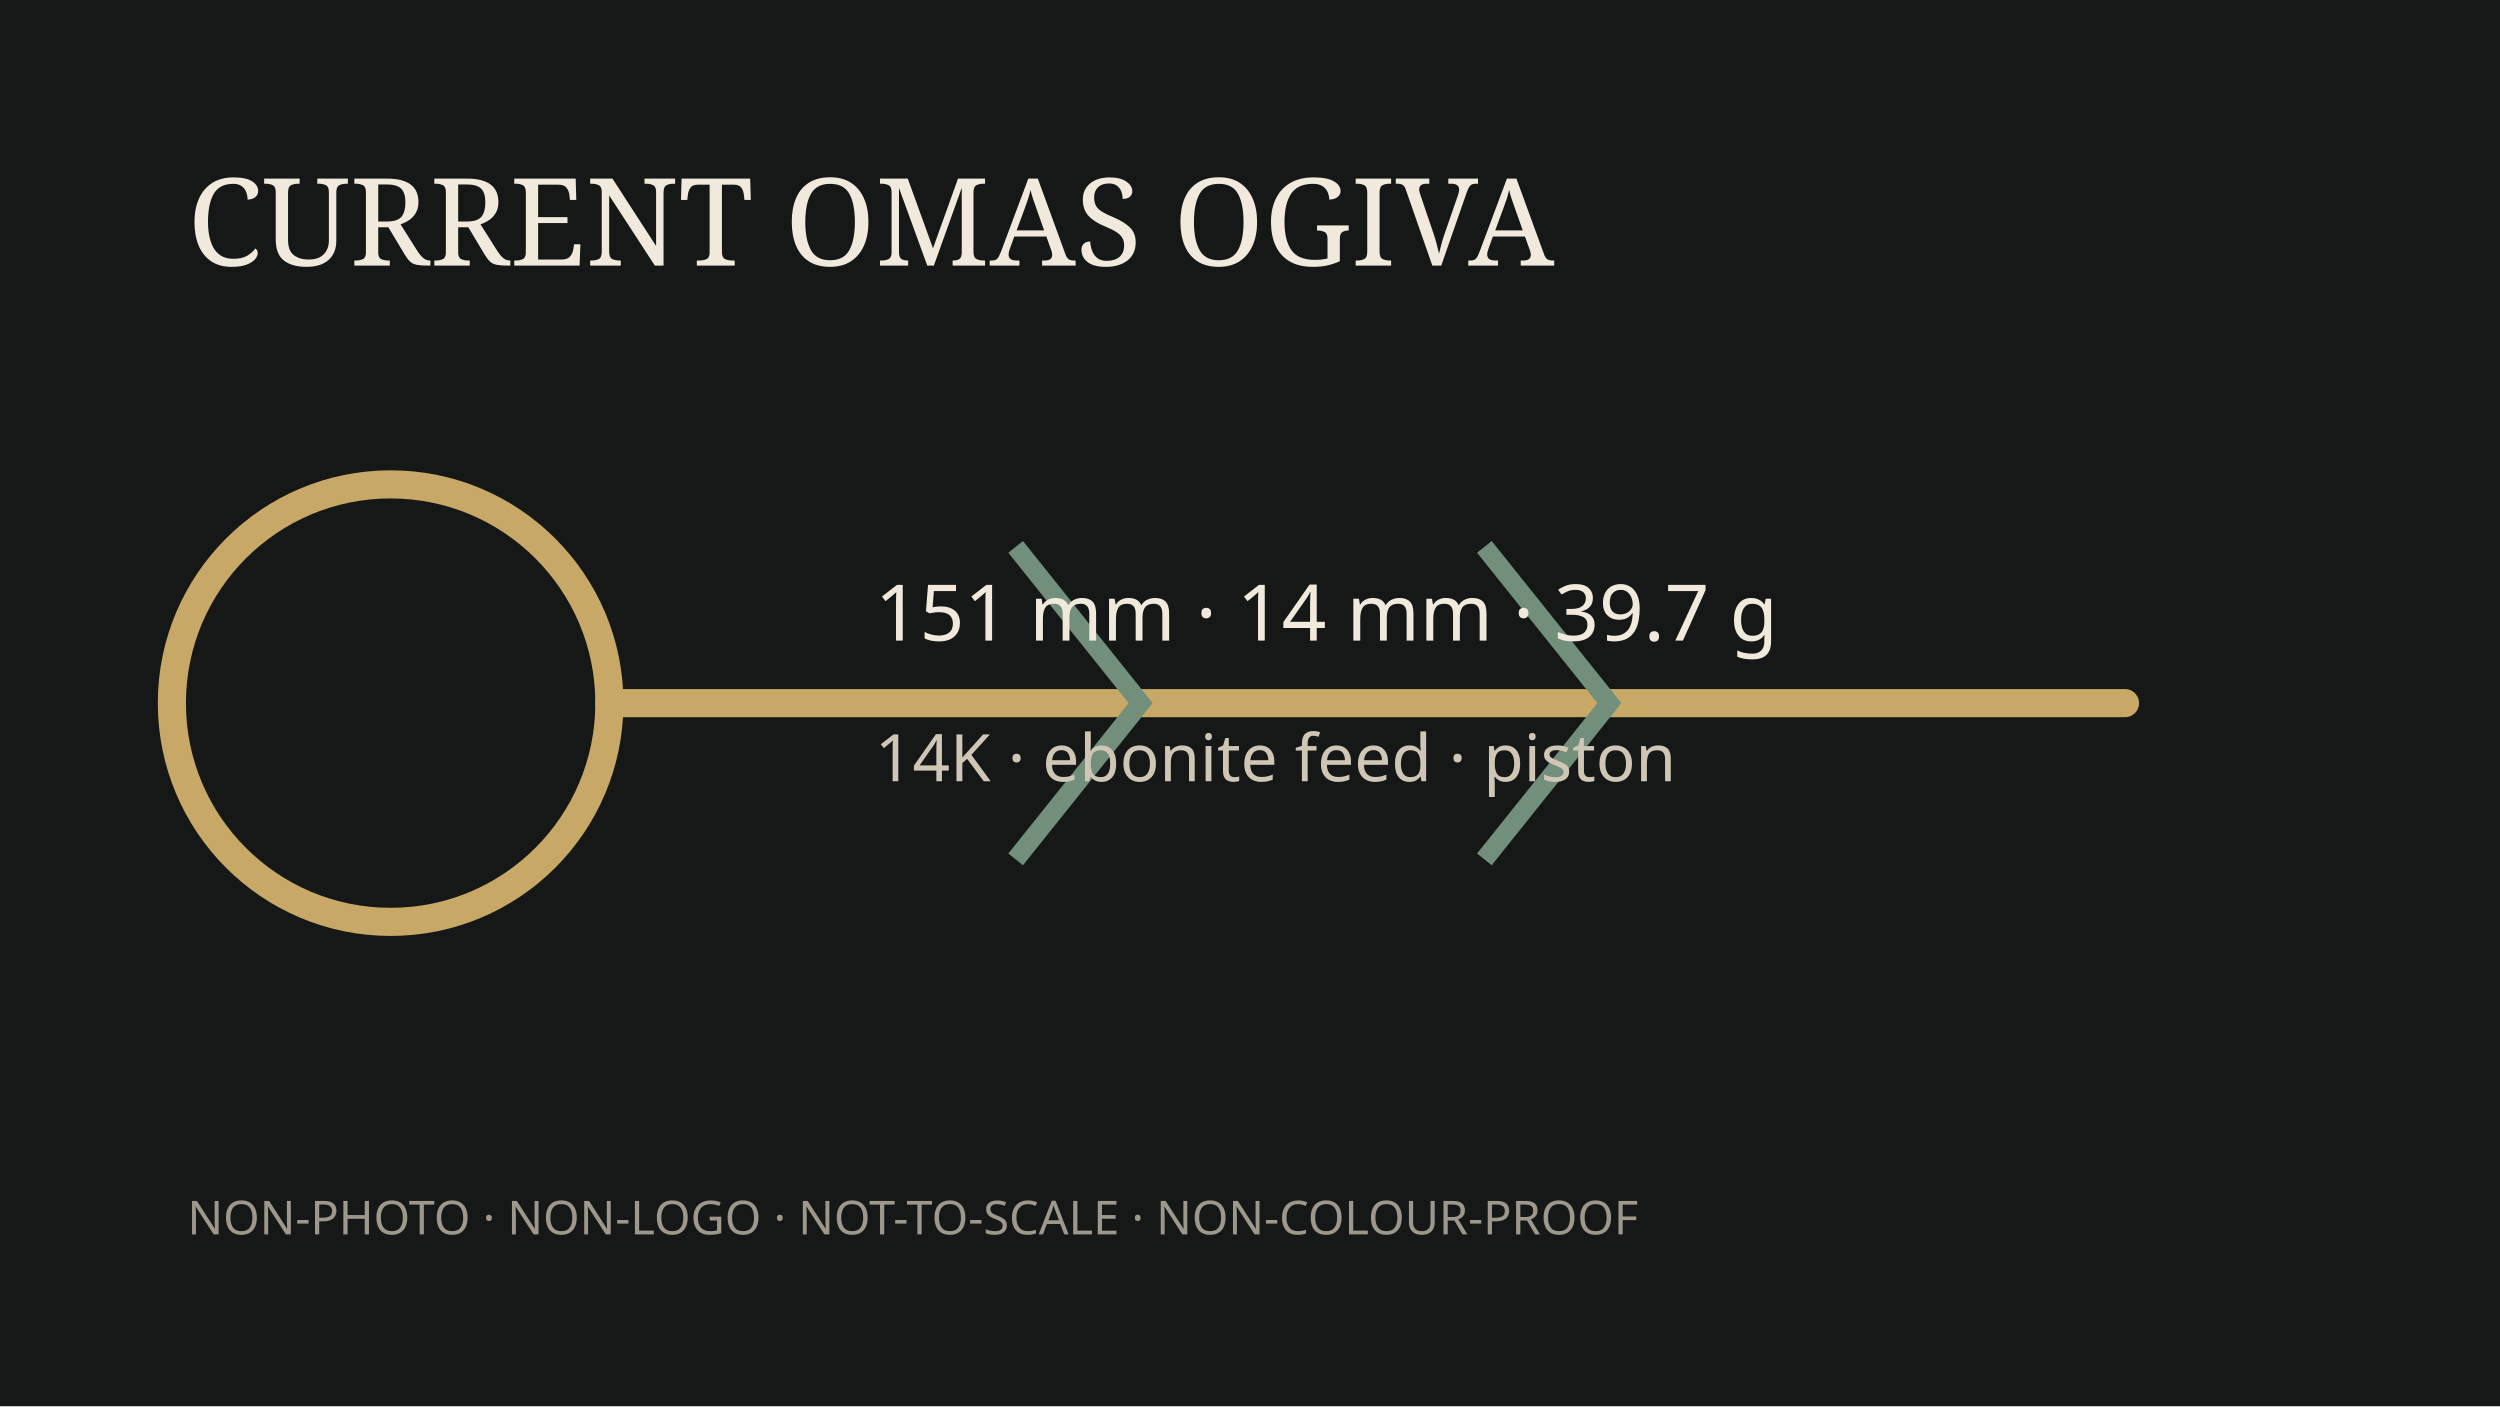
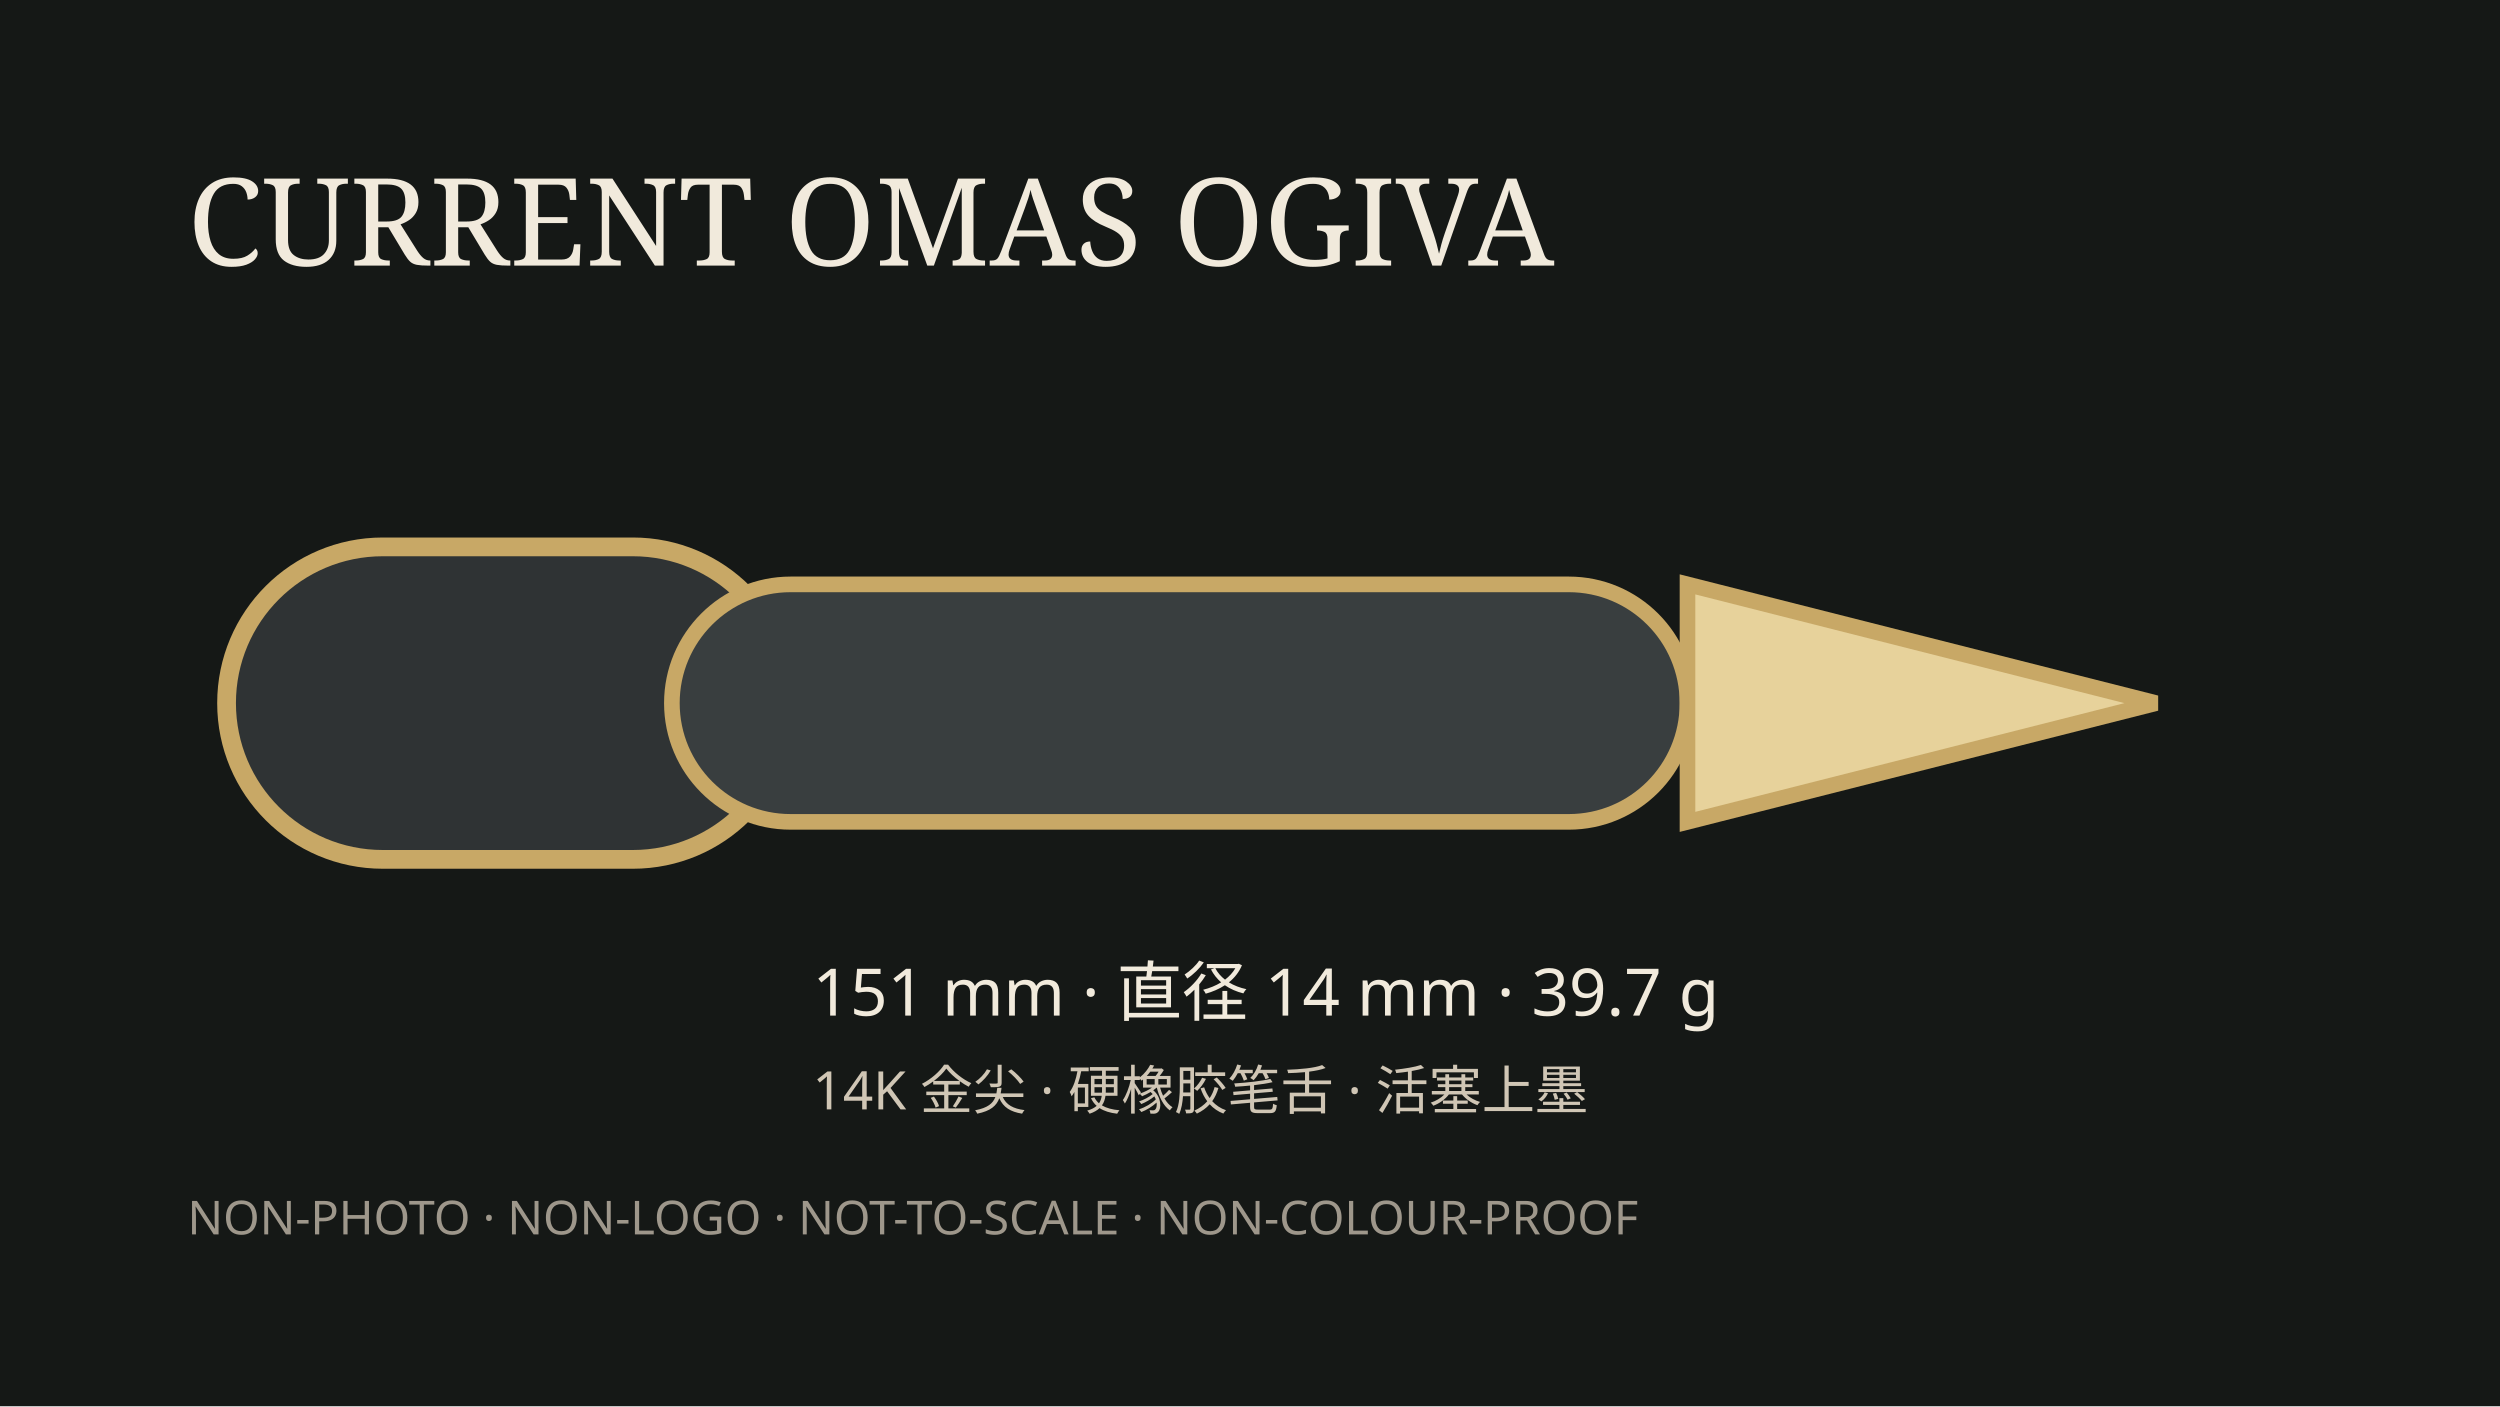
<svg xmlns="http://www.w3.org/2000/svg" width="1600" height="900" viewBox="0 0 1600 900" role="img" aria-labelledby="title desc">
  <rect width="1600" height="900" fill="#151816" />
-   <circle cx="250" cy="450" r="140" fill="none" stroke="#c8a866" stroke-width="18" />
-   <path d="M390 450 H1360" stroke="#c8a866" stroke-width="18" stroke-linecap="round" />
-   <path d="M650 350 L730 450 L650 550 M950 350 L1030 450 L950 550" fill="none" stroke="#718f7a" stroke-width="12" />
+   <rect x="145" y="350" width="360" height="200" rx="100" fill="#2f3334" stroke="#c8a866" stroke-width="12" />
+   <rect x="430" y="374" width="650" height="152" rx="76" fill="#393e3f" stroke="#c8a866" stroke-width="10" />
+   <path d="M1080 374l300 76-300 76z" fill="#e7d29b" stroke="#c8a866" stroke-width="10" />
  <text x="120" y="170" fill="#f1eadc" font-family="serif" font-size="78">CURRENT OMAS OGIVA</text>
-   <text x="560" y="410" fill="#f1eadc" font-family="sans-serif" font-size="50">151 mm · 14 mm · 39.7 g</text>
-   <text x="560" y="500" fill="#d0c6b5" font-family="sans-serif" font-size="42">14K · ebonite feed · piston</text>
+   <text x="520" y="650" fill="#f1eadc" font-family="sans-serif" font-size="42">151 mm · 直径 14 mm · 39.7 g</text>
+   <text x="520" y="710" fill="#d0c6b5" font-family="sans-serif" font-size="34">14K 金尖 · 硬橡胶笔舌 · 活塞上墨</text>
  <text x="120" y="790" fill="#9e978b" font-family="sans-serif" font-size="30">NON-PHOTO · NON-LOGO · NOT-TO-SCALE · NON-COLOUR-PROOF</text>
</svg>
